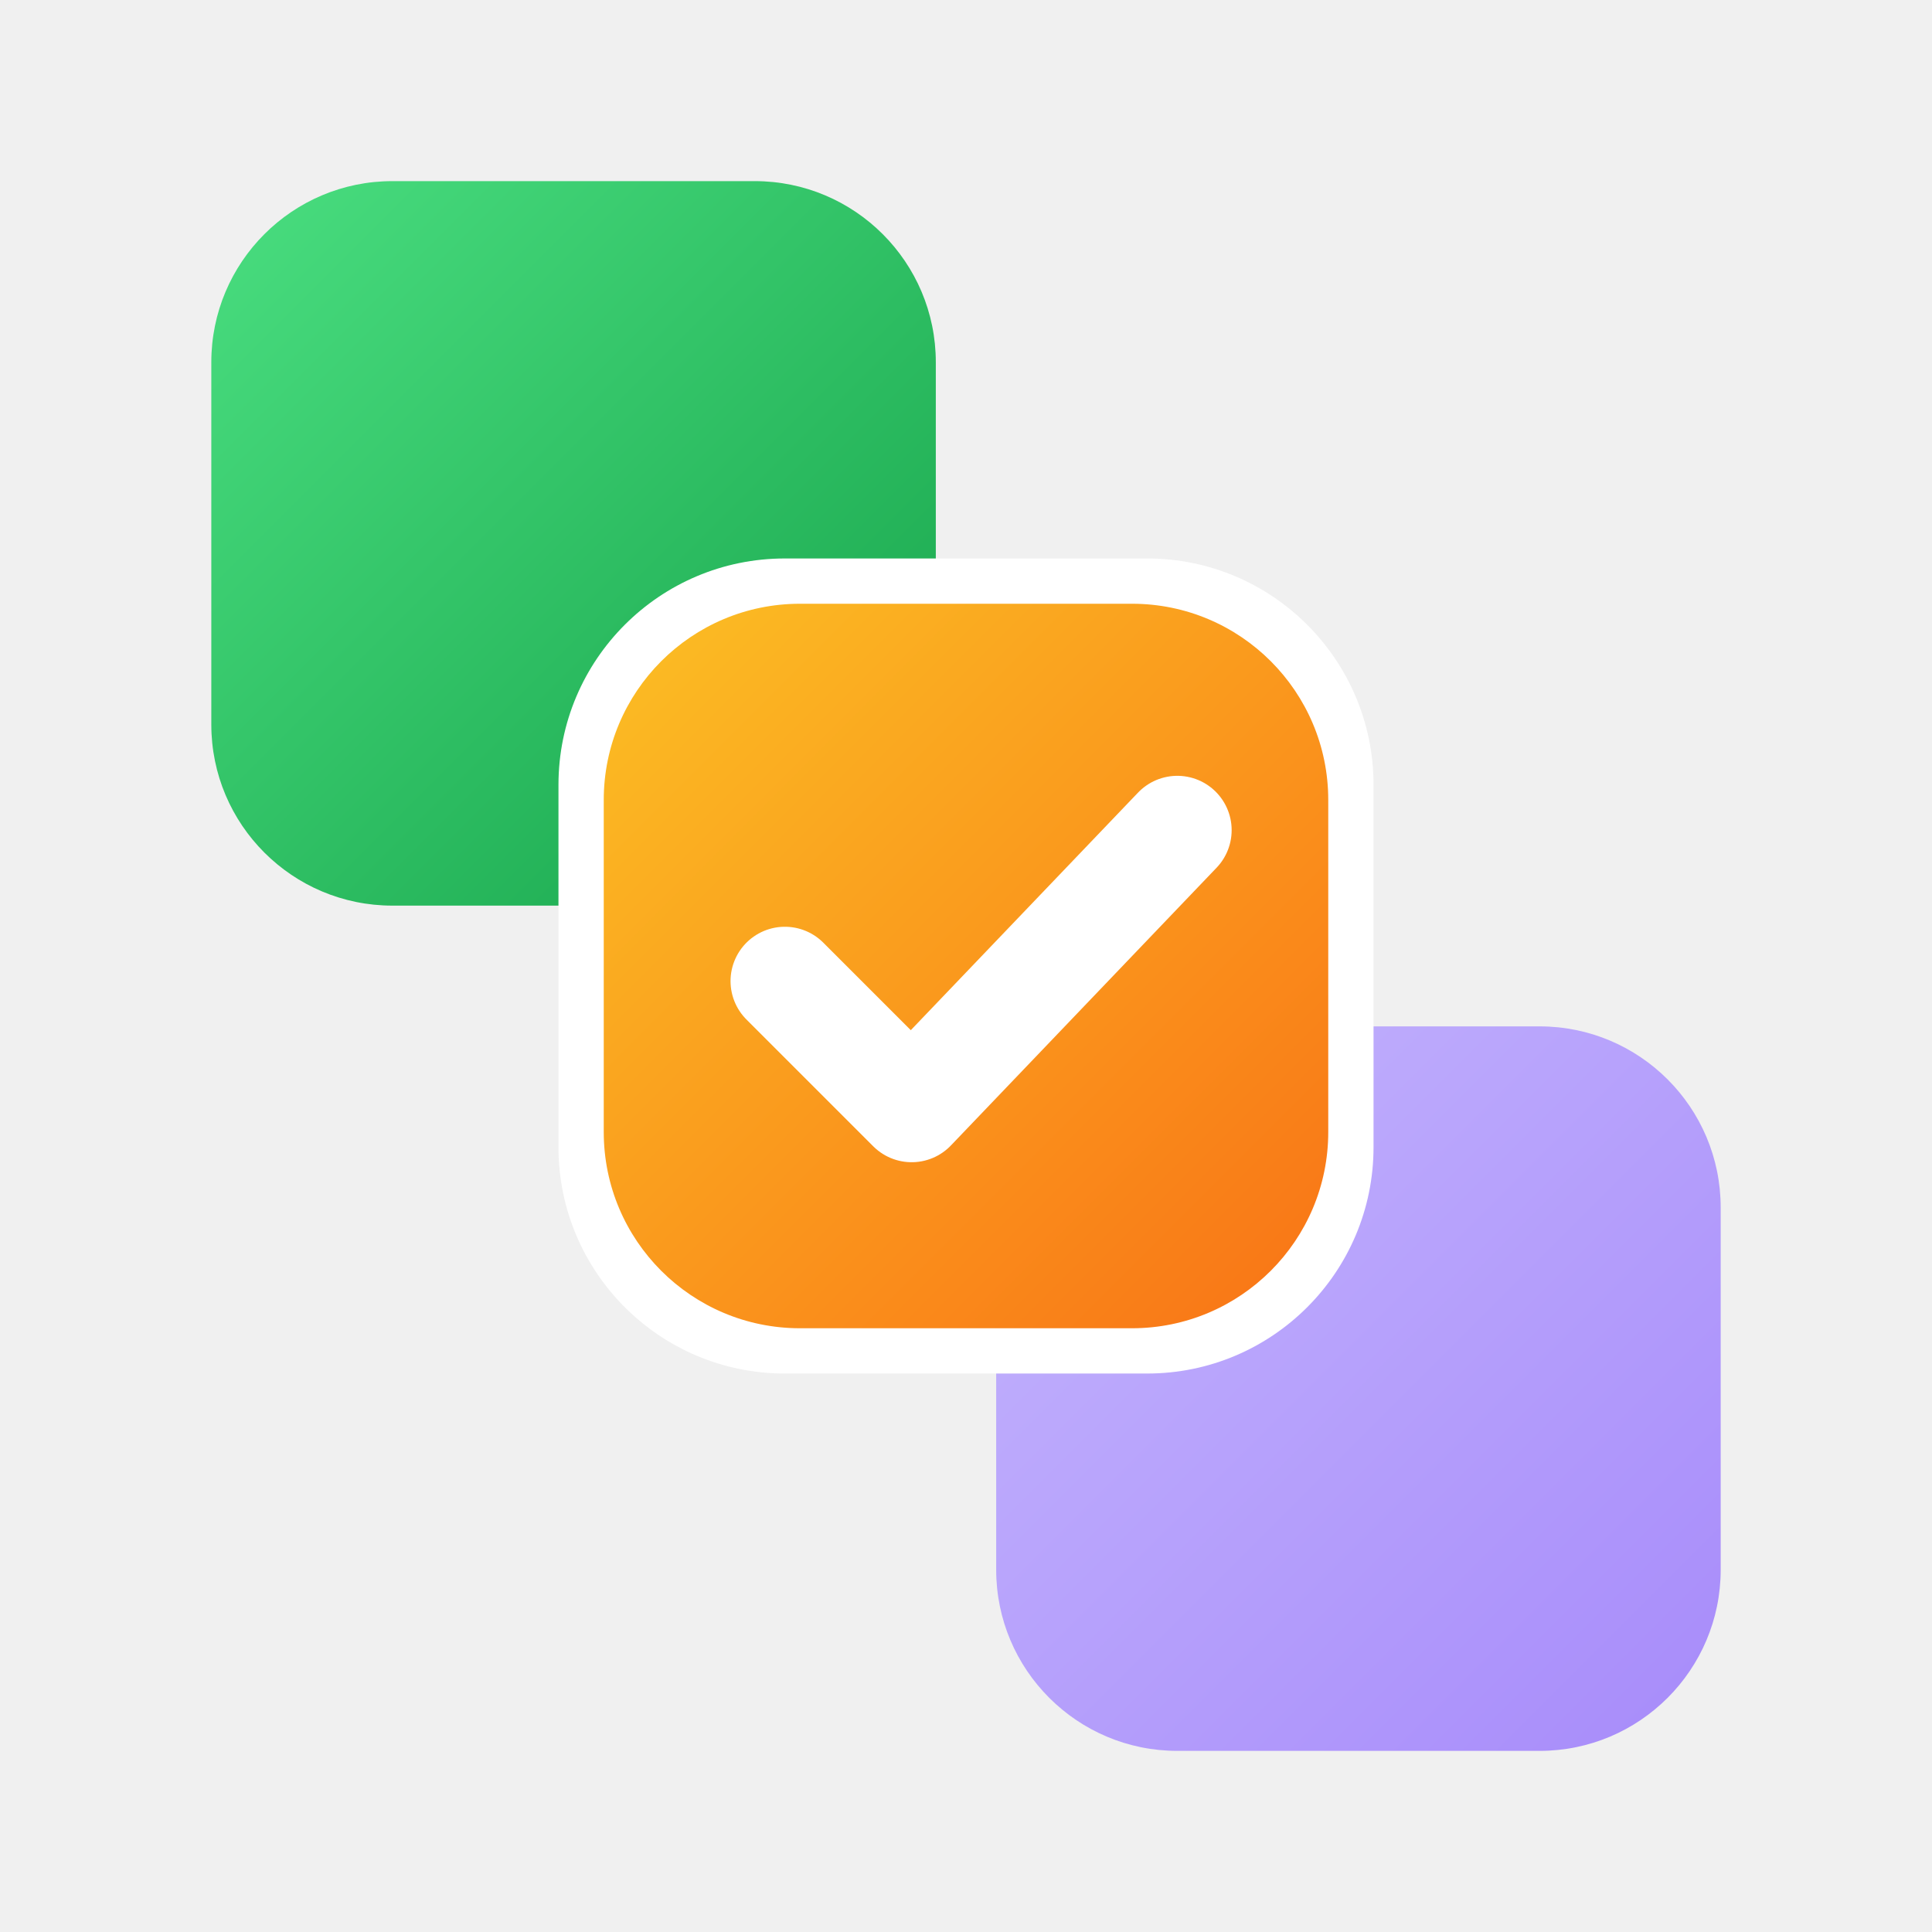
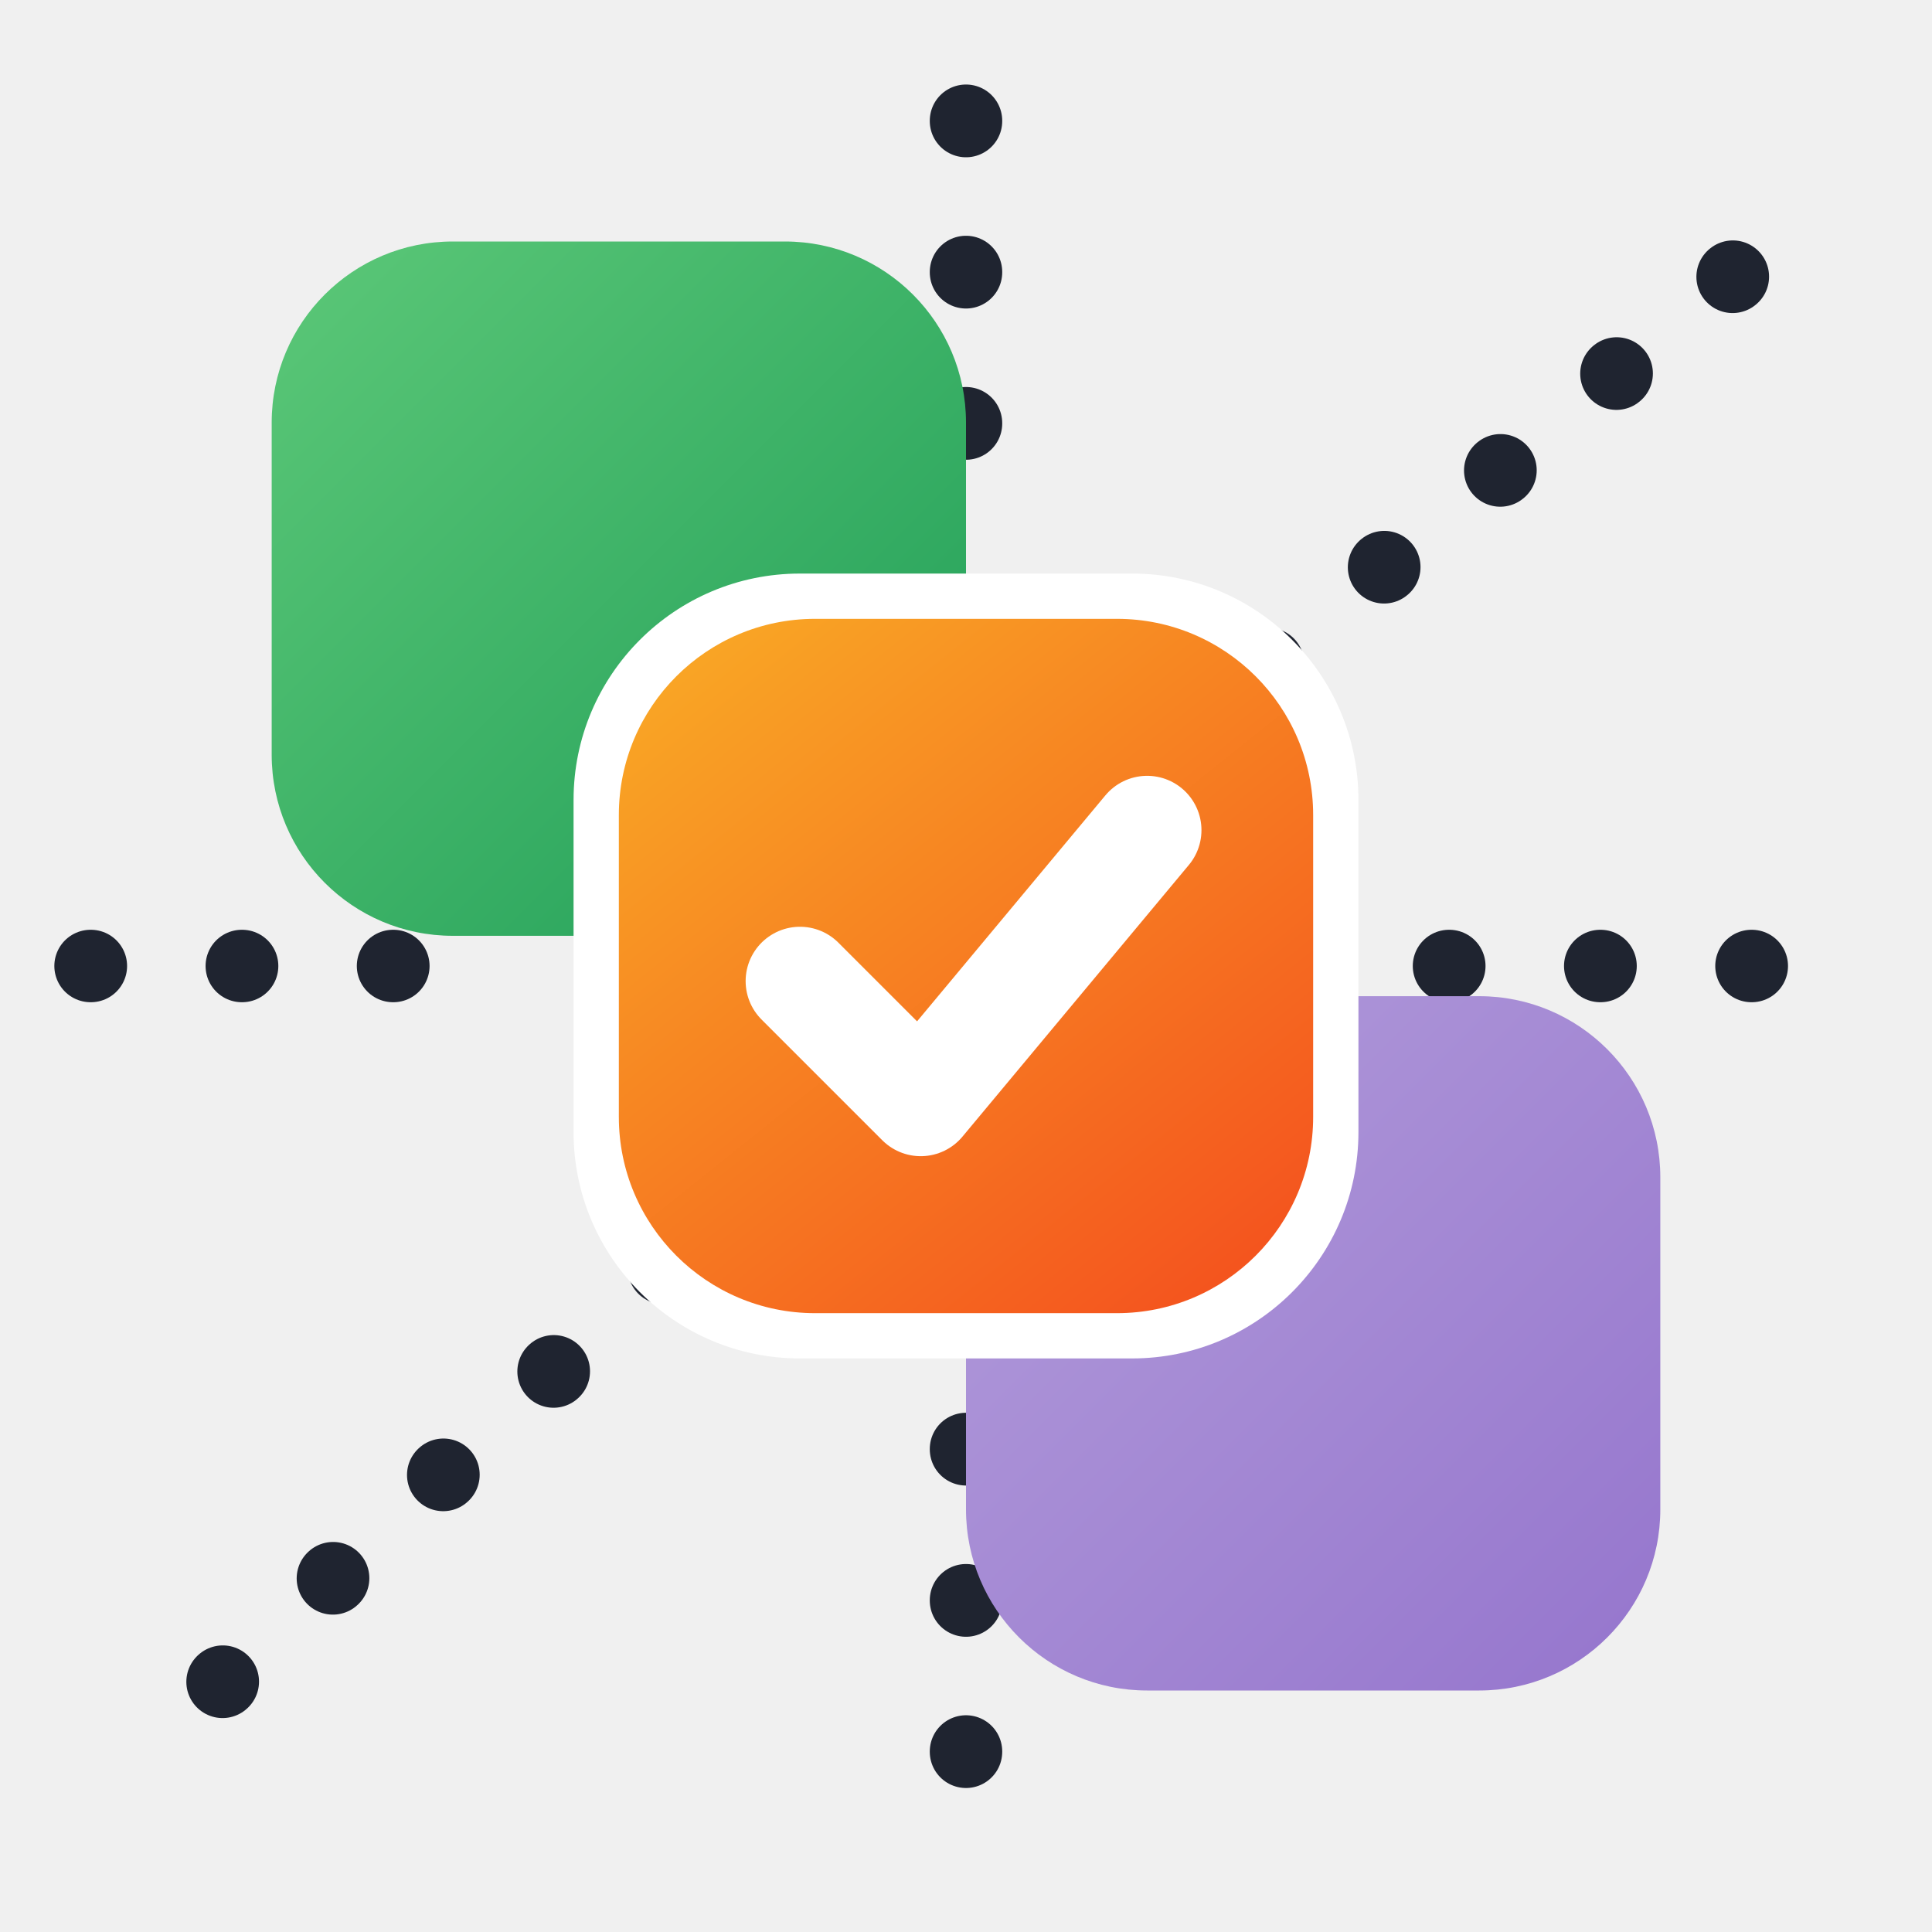
<svg xmlns="http://www.w3.org/2000/svg" viewBox="0 0 64 64" width="64" height="64" role="img" aria-label="Vendor Selection logo">
  <defs>
    <linearGradient id="vsGreen" x1="0" y1="0" x2="1" y2="1">
-       <stop offset="0" stop-color="#4ade80" />
-       <stop offset="1" stop-color="#16a34a" />
+       <stop offset="0" stop-color="#5cc878" />
+       <stop offset="1" stop-color="#1f9d57" />
    </linearGradient>
-     <linearGradient id="vsOrange" x1="0" y1="0" x2="1" y2="1">
-       <stop offset="0" stop-color="#fbbf24" />
-       <stop offset="1" stop-color="#f97316" />
+     <linearGradient id="vsOrange" x1="0.1" y1="0" x2="0.9" y2="1">
+       <stop offset="0" stop-color="#f9a825" />
+       <stop offset="1" stop-color="#f4511e" />
    </linearGradient>
    <linearGradient id="vsPurple" x1="0" y1="0" x2="1" y2="1">
-       <stop offset="0" stop-color="#c4b5fd" />
-       <stop offset="1" stop-color="#a78bfa" />
+       <stop offset="0" stop-color="#b39ddb" />
+       <stop offset="1" stop-color="#9575cd" />
    </linearGradient>
  </defs>
-   <rect x="7" y="6" width="24" height="24" rx="6" fill="url(#vsGreen)" />
-   <rect x="33" y="34" width="24" height="24" rx="6" fill="url(#vsPurple)" />
-   <rect x="18.5" y="18.5" width="27" height="27" rx="7.5" fill="#fff" />
-   <rect x="20" y="20" width="24" height="24" rx="6.5" fill="url(#vsOrange)" />
-   <path d="M26 32.5 l4.2 4.2 L39 27.5" fill="none" stroke="#fff" stroke-width="3.6" stroke-linecap="round" stroke-linejoin="round" />
+   <g stroke="#1f2430" stroke-width="2.4" stroke-linecap="round" stroke-dasharray="0.01 5">
+     <line x1="32" y1="4" x2="32" y2="16" />
+     <line x1="32" y1="48" x2="32" y2="60" />
+     <line x1="3" y1="32" x2="16" y2="32" />
+     <line x1="48" y1="32" x2="61" y2="32" />
+     <line x1="42" y1="22" x2="60" y2="7" />
+     <line x1="22" y1="42" x2="6" y2="57" />
+   </g>
+   <rect x="9" y="8" width="23" height="23" rx="6" fill="url(#vsGreen)" />
+   <rect x="32" y="33" width="23" height="23" rx="6" fill="url(#vsPurple)" />
+   <rect x="19" y="19" width="26" height="26" rx="7.5" fill="#fff" />
+   <rect x="20.5" y="20.5" width="23" height="23" rx="6.5" fill="url(#vsOrange)" />
+   <path d="M26.5 32.5 l4 4 L38 27.5" fill="none" stroke="#fff" stroke-width="3.6" stroke-linecap="round" stroke-linejoin="round" />
</svg>
